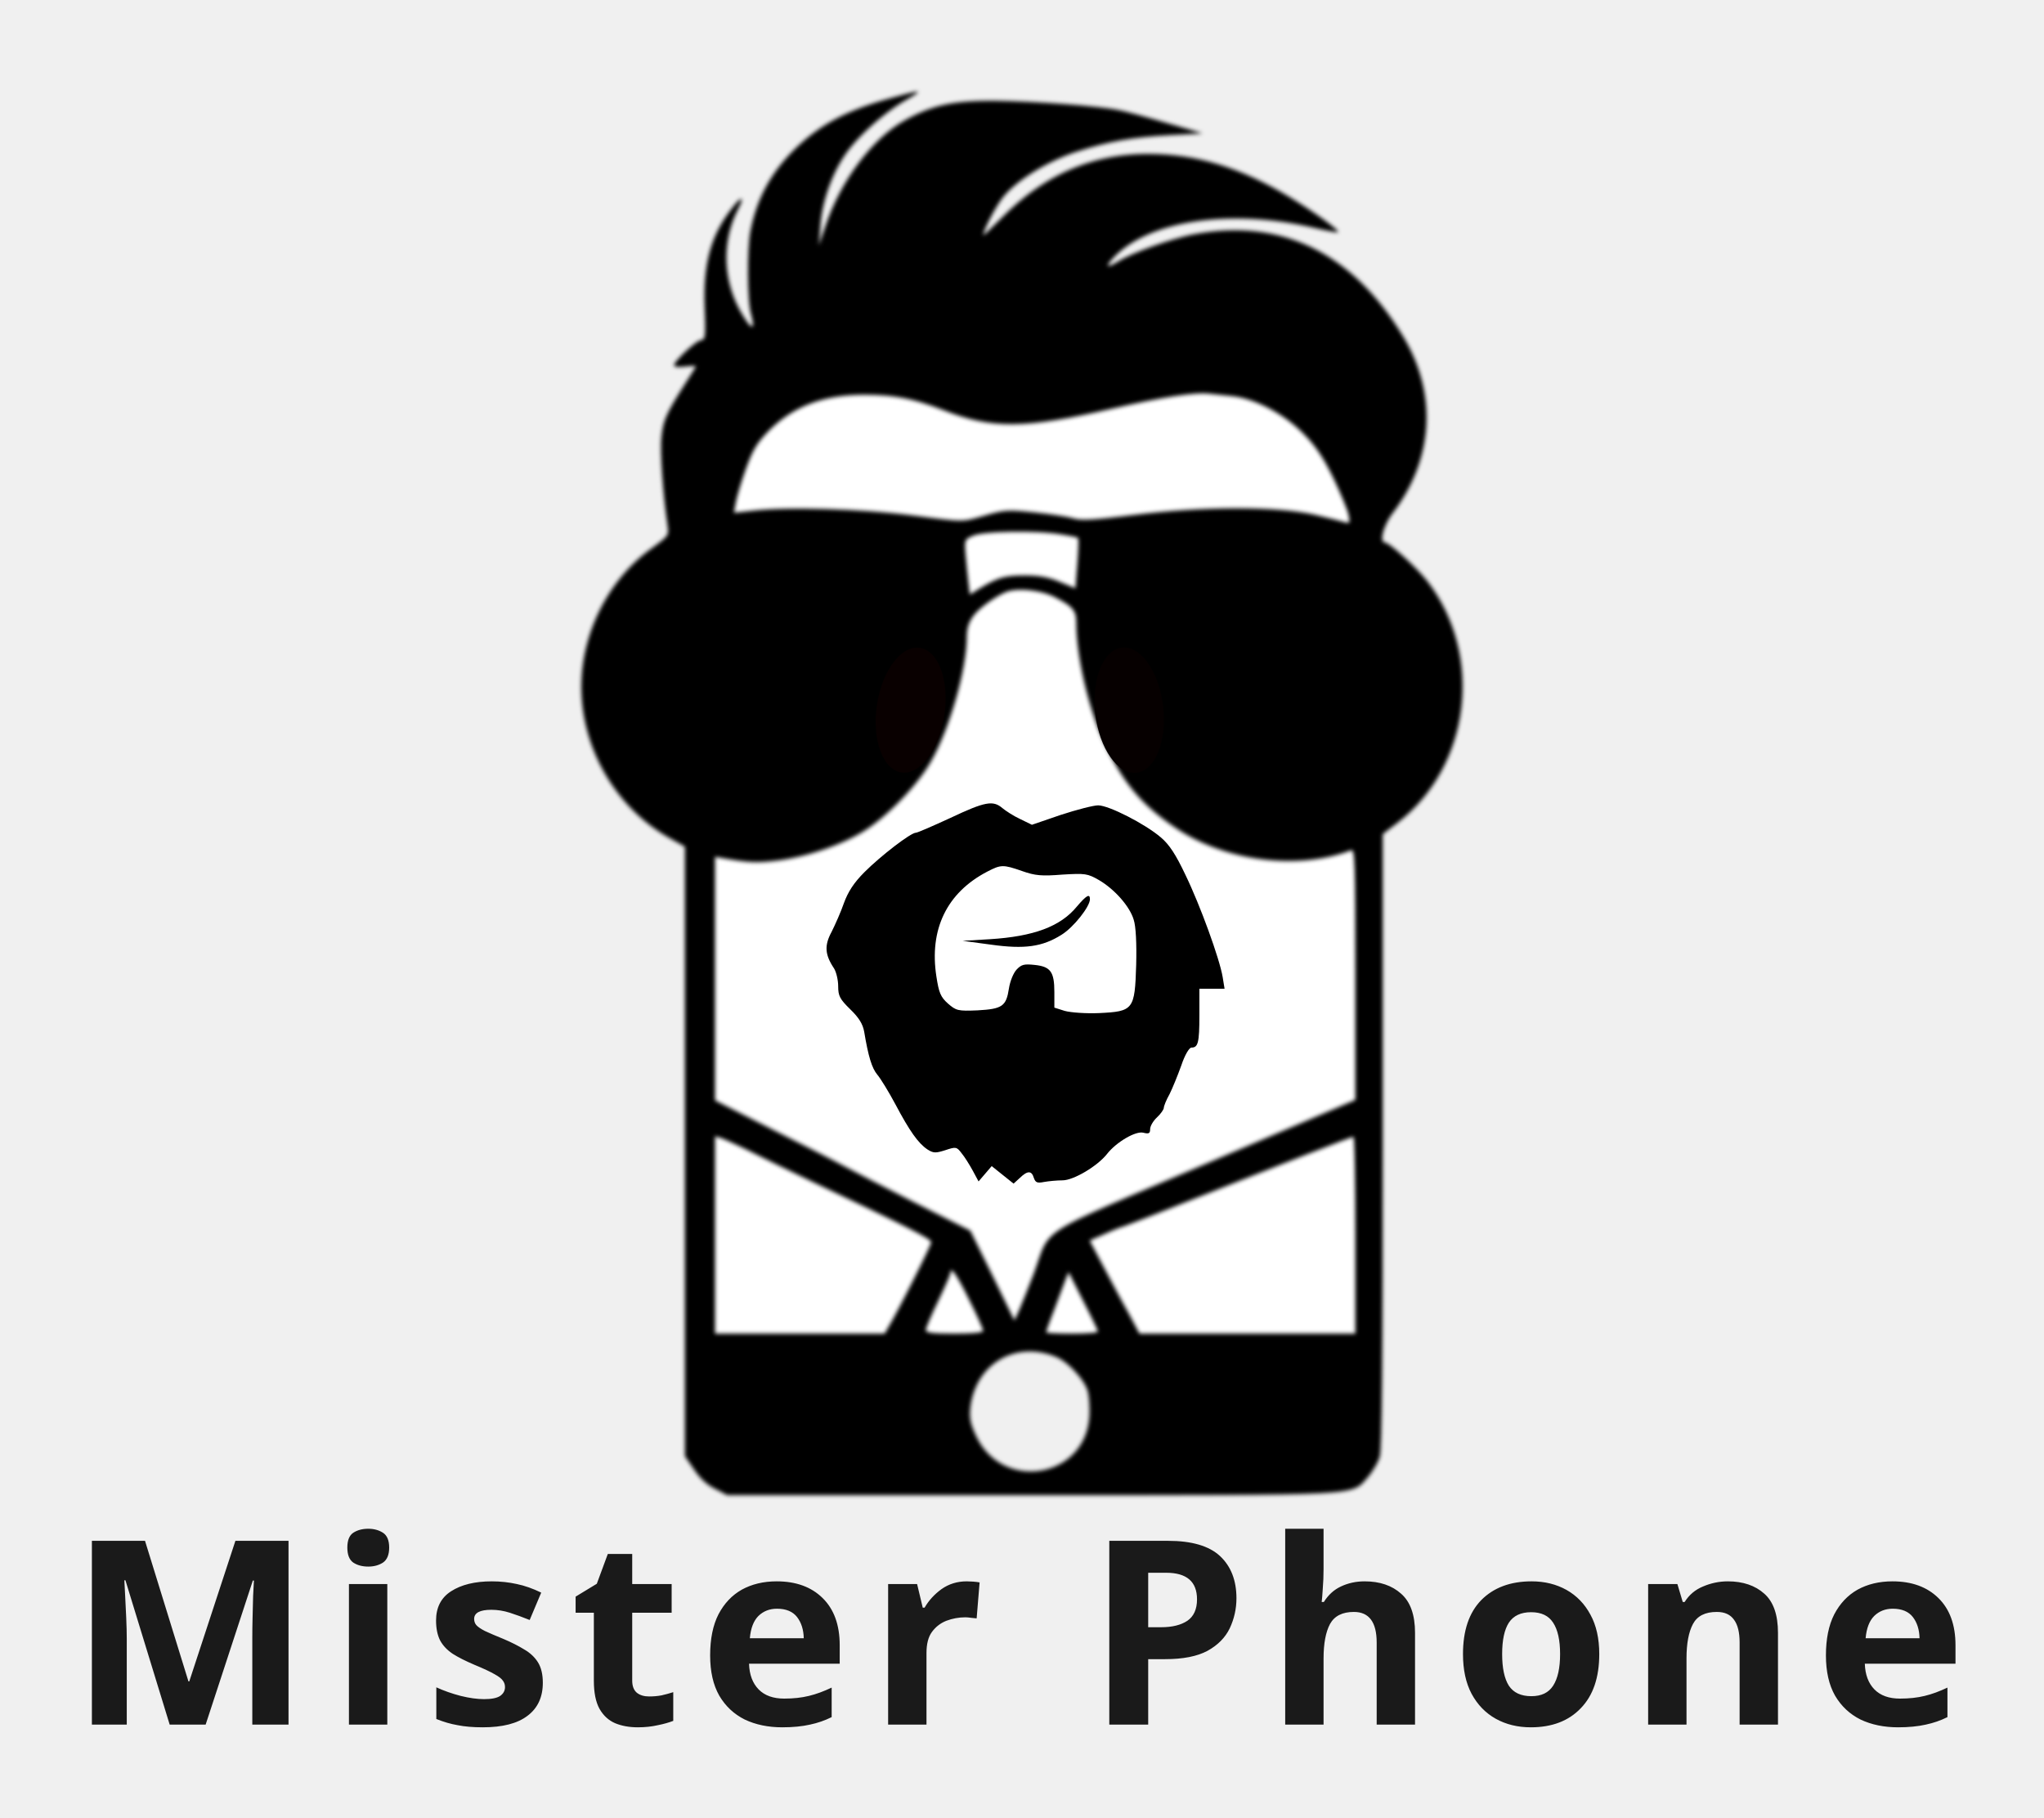
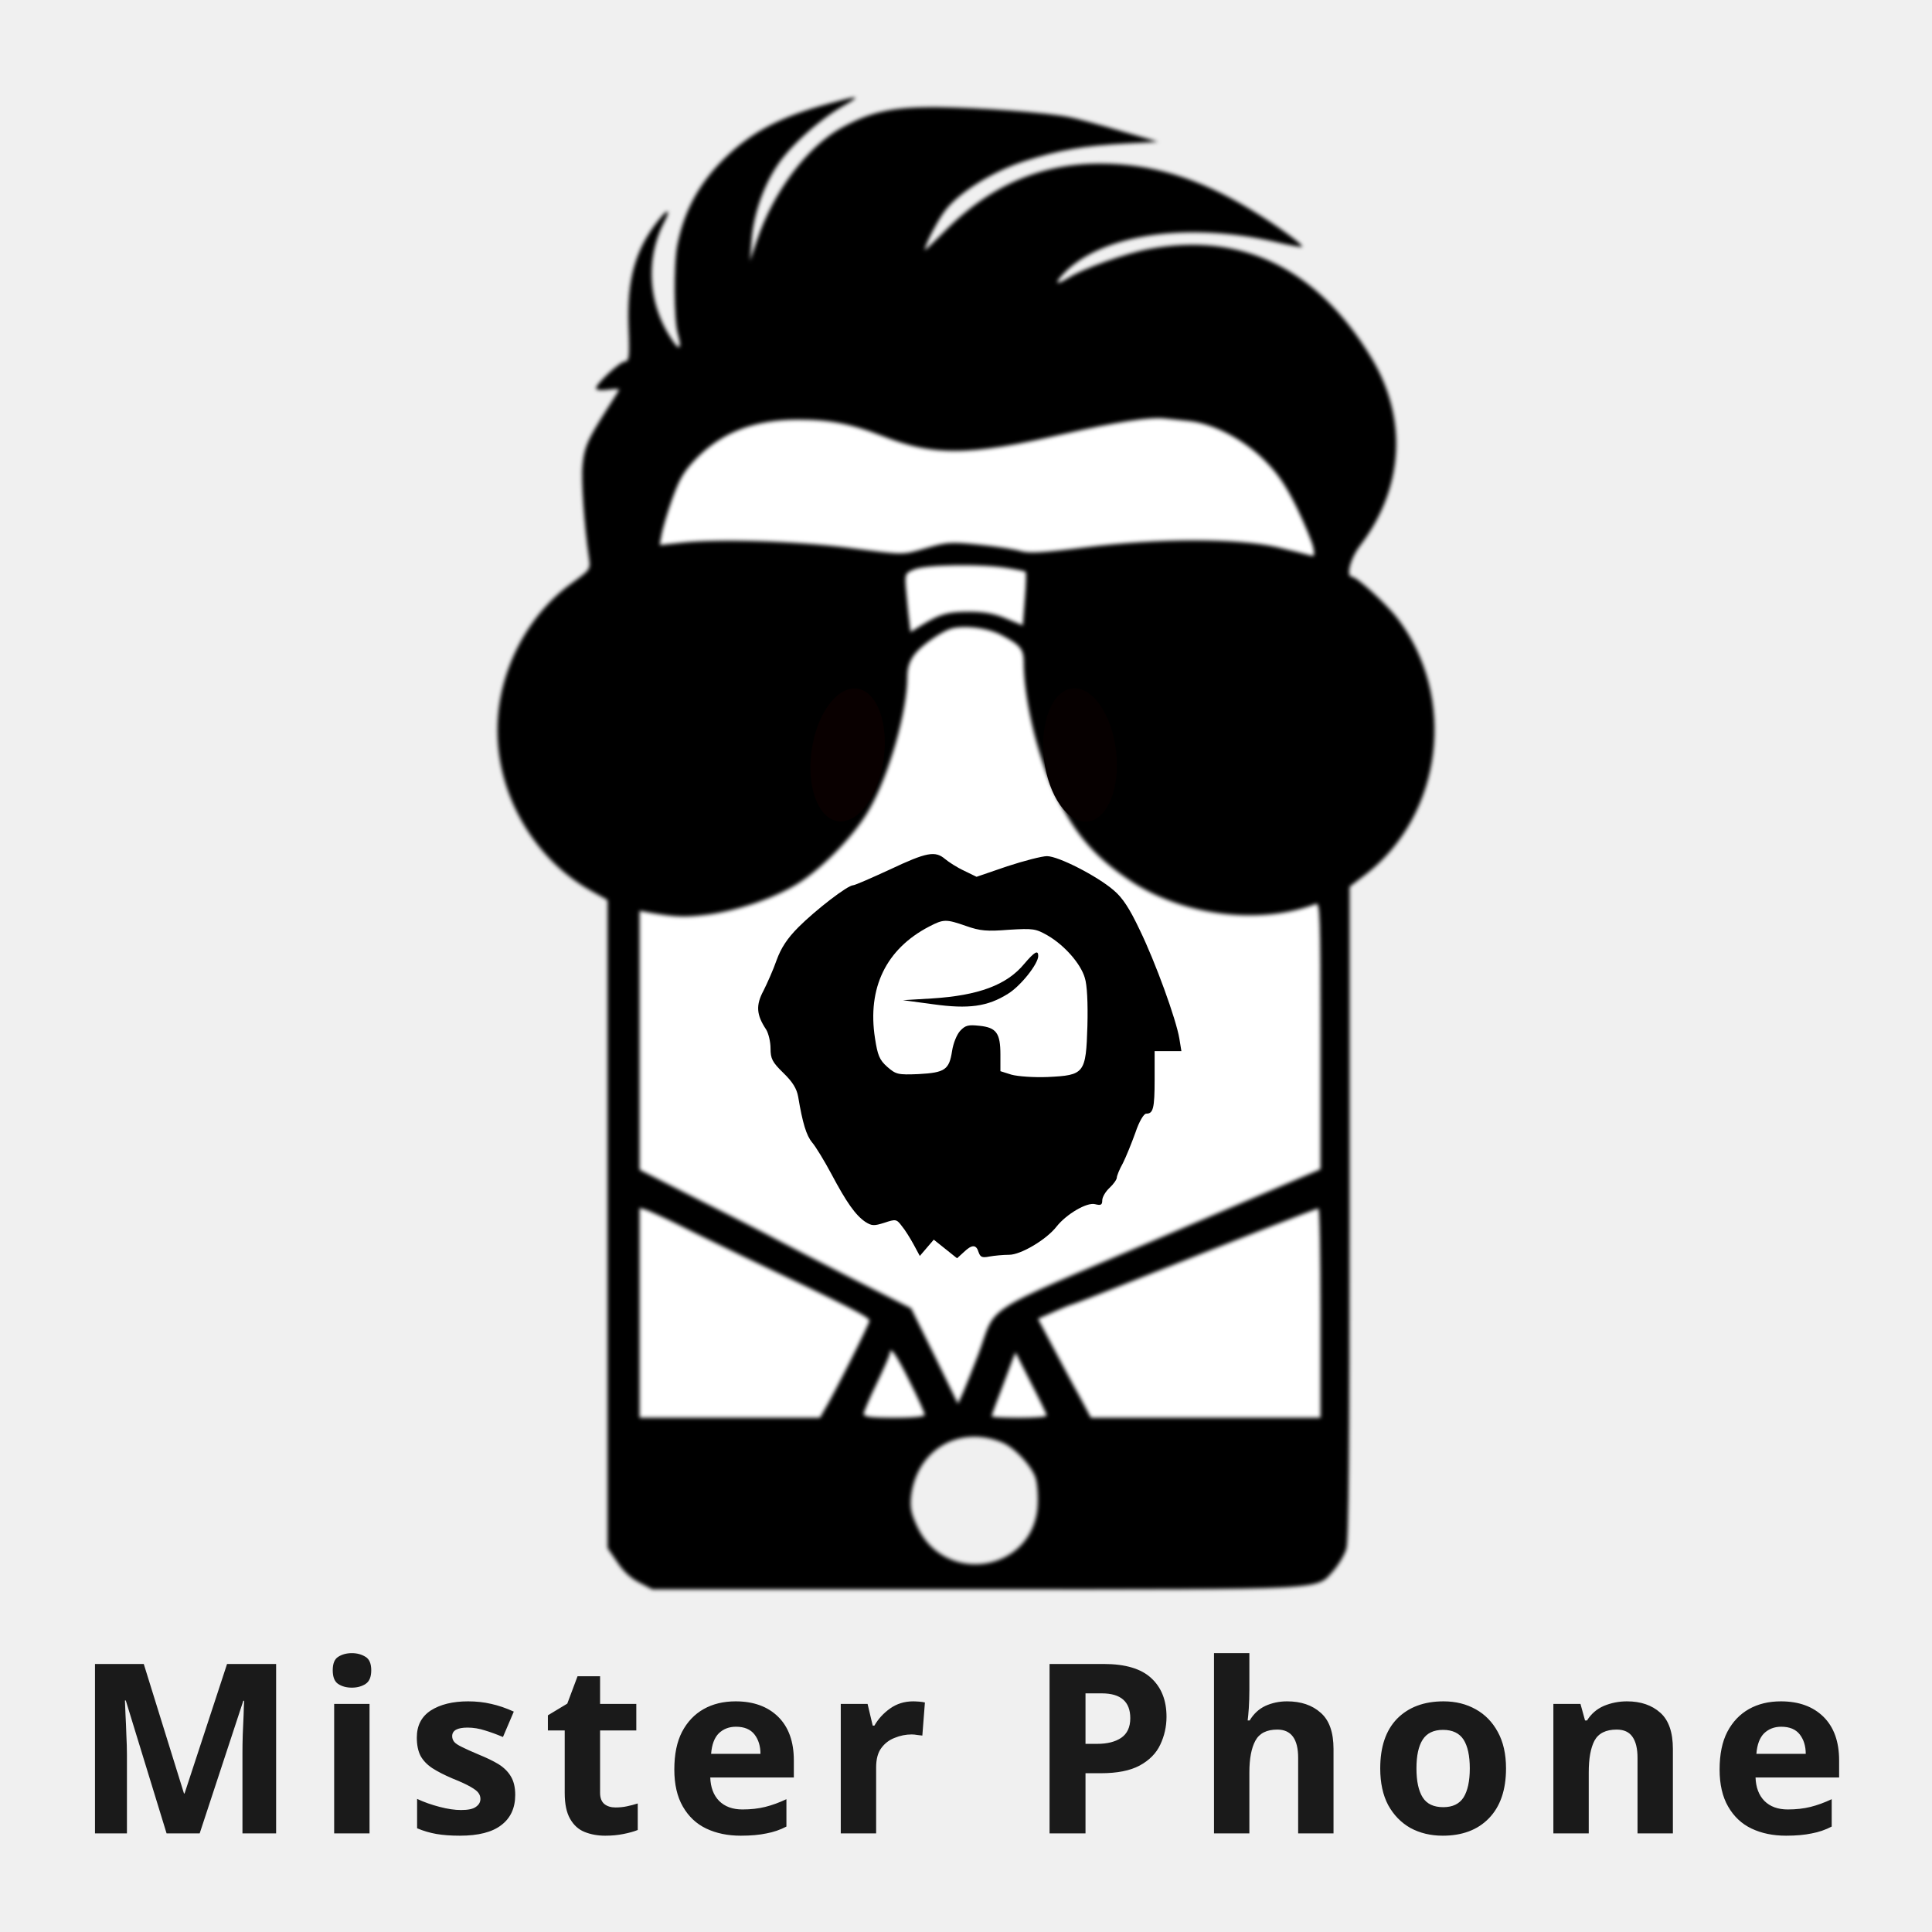
- <svg xmlns="http://www.w3.org/2000/svg" width="450" height="400" version="1.1" viewBox="0 0 105.83 105.83">
+ <svg xmlns="http://www.w3.org/2000/svg" width="400" height="400" version="1.1" viewBox="0 0 105.83 105.83">
  <defs>
    <filter id="filter1" x="-.006" y="-.004" width="1.011" height="1.007" color-interpolation-filters="sRGB">
      <feGaussianBlur stdDeviation="0.751" />
    </filter>
  </defs>
  <rect x="34.655" y="21.936" width="38.682" height="56.416" rx="1.163" fill="#fff" stroke="#00a342" stroke-width=".174" />
  <g transform="matrix(.15939 0 0 .15939 -48.963 -10.164)">
    <path d="m592 99.4c-16.3 4.4-26.3 9.6-35.5 18.5-9 8.7-14.3 18.4-16.6 30.5-1.2 6.6-1.1 25.2 0.2 29.9 1.7 6.1 0.5 6.4-2.9 0.8-7.4-11.9-8-26.9-1.8-38.9 2.5-4.8 1.4-5-2.1-0.5-7.8 9.9-10.7 20.2-10.1 36.5 0.4 10.3 0.2 11.8-1.2 11.8-1.7 0-10 7.7-10 9.3 0 0.5 1.7 0.7 4 0.4 2.2-0.3 4-0.3 4-0.1s-2 3.4-4.4 7.1c-6.4 10.1-7.6 12.7-8.2 19-0.5 5.1 0.5 20.1 2.2 31.8 0.6 4 0.5 4-5.9 8.7-14.4 10.3-24.1 28-25.4 46.3-1.7 23.8 11.1 47.6 31.8 59.3l5.9 3.3v222.7l3.3 4.8c2.1 3.2 4.8 5.7 7.7 7.1l4.4 2.3h111.2c123.3 0 116.7 0.4 123-6.6 1.7-2 3.7-5.3 4.3-7.4 0.8-2.7 1.1-35.7 1.1-115.6v-111.9l5.5-4.2c26.7-20.6 31.6-61.3 10.8-88.2-4.1-5.2-13.9-14.1-15.5-14.1-2.2 0-0.5-6.4 2.8-10.7 15.1-19.7 16.5-43.8 3.8-64.7-18.6-30.7-44.7-43.3-76.6-37.2-7.8 1.5-22.2 6.6-27.3 9.8-4.6 2.8-5.2 2.2-1.6-1.6 13-13.4 42.6-17.7 73-10.6 4.6 1.1 8.6 1.8 8.8 1.6 0.6-0.6-8.9-7.5-17.7-12.8-18-10.9-34.2-15.8-51.8-15.8-20.5 0-38 7.7-53.4 23.3-3.8 3.8-6.8 6.7-6.8 6.4 0-1.6 4.2-9.8 6.8-13.3 4.6-6.3 16.6-13.8 27.6-17.3 11.6-3.7 19.8-5.2 34.5-6l11.3-0.6-12.8-3.7c-7.1-2.1-14.9-4.2-17.4-4.7-7.5-1.6-30.6-3.3-45.5-3.5-15.4-0.1-23 1.5-33.1 7.1-11.8 6.5-23.5 22-29.1 38.8l-2.4 7 0.6-7.2c0.6-8.4 3.8-18 8.5-25.2 4.1-6.5 13.9-15.5 22.1-20.4 7.4-4.3 7.2-4.4-4.1-1.3zm124 109.1c8.3 0.9 18.8 6.4 25.9 13.6 4.5 4.5 7.2 8.5 11 16.2 2.7 5.6 5.2 11.7 5.6 13.5 0.6 3 0.5 3.3-1.2 2.8-1-0.3-6.1-1.6-11.3-2.8-13.7-3.1-40.7-3.1-65.9 0.1-14.3 1.8-19.1 2.1-22 1.3-2-0.6-8.3-1.6-14.1-2.2-9.7-1-11.1-1-18 1-9.2 2.6-7.2 2.6-27.5 0-18.2-2.3-44.8-3.1-57.3-1.7l-7.3 0.8 0.7-3.8c0.4-2.1 2-7.6 3.7-12.3 2.6-7.1 4-9.4 8.6-14.1 8.9-8.8 19.9-12.9 34.6-12.9 10.7 0 18.1 1.4 28.9 5.6 17.8 7 29.6 6.9 62-0.6 17.9-4.1 29.8-6 35.1-5.4 1.7 0.2 5.5 0.6 8.5 0.9zm-62.6 50.5c3.2 0.5 6.1 1.1 6.3 1.3 0.2 0.3 0.1 4.5-0.3 9.4l-0.7 9-5.6-2.3c-4-1.7-7.6-2.4-12.8-2.4-7.4 0-10.1 0.8-16.5 4.7l-3.7 2.3-0.5-4.3c-0.3-2.3-0.7-6.8-1-10-0.5-5.8-0.4-5.9 2.7-7.2 3.8-1.7 23.2-2 32.1-0.5zm-2.3 22.9c6.6 3.4 7.9 4.9 7.9 9.2 0 12.3 4.4 31.4 10.1 43.7 6.7 14.6 13.5 22.8 25.7 31.1 18.3 12.6 45 16 64.7 8.5 1.3-0.5 1.5 4.5 1.5 45.3v45.9l-55.2 23.6c-62.8 26.8-55.9 22.4-62.3 39.8-2 5.2-4.4 11.2-5.3 13.3l-1.8 3.9-8-16.4-8.1-16.4-20.4-10.3c-11.2-5.7-22.6-11.6-25.4-13.1-2.7-1.5-14.6-7.6-26.2-13.4l-21.3-10.8v-89l3.3 0.6c9.2 1.6 12.2 1.7 20.1 0.7 10.2-1.4 22.1-5.4 30.2-10.2 8.5-5 20.3-17 25.3-25.9 6.9-12 13.1-33.8 13.1-45.7 0-3.7 1.2-6.5 3.8-9.1 2.9-2.9 8.1-6.3 11-7.3 4.4-1.4 12.6-0.4 17.3 2zm-111.1 202.6c4.7 2.4 14.8 7.3 22.5 11 34.8 16.5 43.5 20.9 43.5 22.1s-12.6 26.1-15.7 31.1l-1.3 2.3h-62v-72.1l2.3 0.7c1.2 0.4 6 2.6 10.7 4.9zm221 30.5v36h-78.9l-3.9-7.3c-2.2-3.9-6.3-11.6-9.1-16.9l-5.2-9.8 5.7-2.5c3.1-1.4 5.9-2.5 6.2-2.5 0.2 0 10.6-4 23.1-9 36.1-14.3 60.5-23.9 61.4-23.9 0.4-0.1 0.7 16.1 0.7 35.9zm-141.2 23.5c2.9 5.7 5.2 10.9 5.2 11.5s-4 1-10.5 1c-7.7 0-10.5-0.3-10.5-1.3 0-0.6 2-5.4 4.5-10.5 2.5-5.2 4.5-9.8 4.5-10.3 0-2.8 2.2 0.3 6.8 9.6zm47.1 11.7c0.1 0.5-4.2 0.8-9.4 0.8s-9.5-0.2-9.5-0.5 1.3-4 3-8.3c1.6-4.2 3.4-9.1 4-10.7l1.2-3 5.3 10.5c3 5.8 5.4 10.8 5.4 11.2zm-15.3 9.3c4.2 1.7 10.1 8 11.5 12.2 0.6 1.9 0.9 6.3 0.7 9.6-1.5 22.7-32 27.7-41.5 6.9-2-4.3-2.4-6.4-2-10.2 1.9-16 16.5-24.6 31.3-18.5z" filter="url(#filter1)" />
    <path d="m613 362.6c-6.3 2.9-12 5.4-12.6 5.4-1.9 0-12.9 8.5-18.8 14.4-3.9 3.9-6 7.2-7.5 11.3-1.1 3.2-3.2 7.9-4.5 10.5-2.7 5-2.5 8.3 0.9 13.4 0.8 1.3 1.5 4.2 1.5 6.5 0 3.5 0.6 4.7 4.4 8.4 3.2 3.1 4.6 5.4 5.1 8.2 1.5 9 2.8 13.3 4.8 15.7 1.2 1.4 4.2 6.3 6.6 10.8 5.2 9.8 8.3 14.2 11.7 16.5 2.2 1.4 3 1.4 6.5 0.3 3.9-1.3 4.2-1.3 6 1.1 1.1 1.3 2.9 4.2 4.1 6.4l2.1 3.9 4.8-5.6 8 6.4 2.3-2.1c2.8-2.7 4.3-2.7 5.1 0 0.6 1.7 1.2 2 3.7 1.5 1.7-0.3 4.7-0.6 6.8-0.6 4 0 12.8-5.2 16.3-9.7 3.4-4.3 10.4-8.4 13.2-7.7 2 0.5 2.5 0.3 2.5-1.3 0-1.1 1.1-3 2.5-4.3s2.5-2.9 2.5-3.5 0.9-2.9 2.1-5c1.1-2.2 3-6.9 4.3-10.5 1.3-3.9 2.9-6.5 3.7-6.5 2.4 0 2.9-1.7 2.9-11.8v-9.7h9.2l-0.7-4.3c-1.1-6.6-8.2-26.2-13.6-37.3-3.5-7.4-5.9-11.1-9-13.7-5.7-4.9-19-11.7-22.9-11.7-1.7 0-7.9 1.6-13.7 3.5l-10.5 3.6-4.3-2.1c-2.4-1.1-5.3-3-6.5-4-3.4-2.9-6.3-2.4-19 3.6zm26.2 19.4c4.8 1.7 7.2 1.9 14.7 1.3 8.4-0.5 9.2-0.4 13.4 2 5.8 3.4 11.3 9.7 12.7 14.5 0.8 2.4 1.1 8.7 0.9 16.5-0.5 16.4-1 17-13.6 17.6-4.8 0.2-10.3-0.2-12.5-0.8l-3.8-1.2v-5.7c0-7.4-1.4-9.3-7.2-9.9-3.8-0.4-4.8-0.2-6.6 1.7-1.2 1.3-2.4 4.3-2.8 6.9-1 6.5-2.4 7.5-11.5 8-7.2 0.3-7.8 0.1-10.8-2.5-2.7-2.4-3.3-4-4.2-9.8-2.7-17.3 3.8-30.7 18.6-38.4 5-2.6 5.8-2.6 12.7-0.2z" />
    <path d="m659.2 395c-6 7.3-15.8 10.9-31.7 11.9l-10 0.6 10.4 1.4c12.2 1.7 18.7 0.8 25.7-3.6 4.4-2.7 10.4-10.3 10.4-13 0-2.2-1.3-1.4-4.8 2.7z" />
  </g>
  <ellipse transform="rotate(8.427)" cx="51.988" cy="34.103" rx="1.987" ry="3.669" fill="#090000" stroke-width=".159" />
  <ellipse transform="rotate(-6.7613)" cx="53.881" cy="48.032" rx="1.987" ry="3.669" fill="#060000" stroke-width=".159" />
-   <text x="52.666" y="100.428" fill="#1a1a1a" font-family="sans-serif" font-size="15px" font-weight="800" letter-spacing="1" stroke-width=".134" text-anchor="middle">Mister Phone</text>
+   <text x="52.666" y="100.428" fill="#1a1a1a" font-family="sans-serif" font-size="13px" font-weight="800" letter-spacing="1" stroke-width=".134" text-anchor="middle">Mister Phone</text>
</svg>
